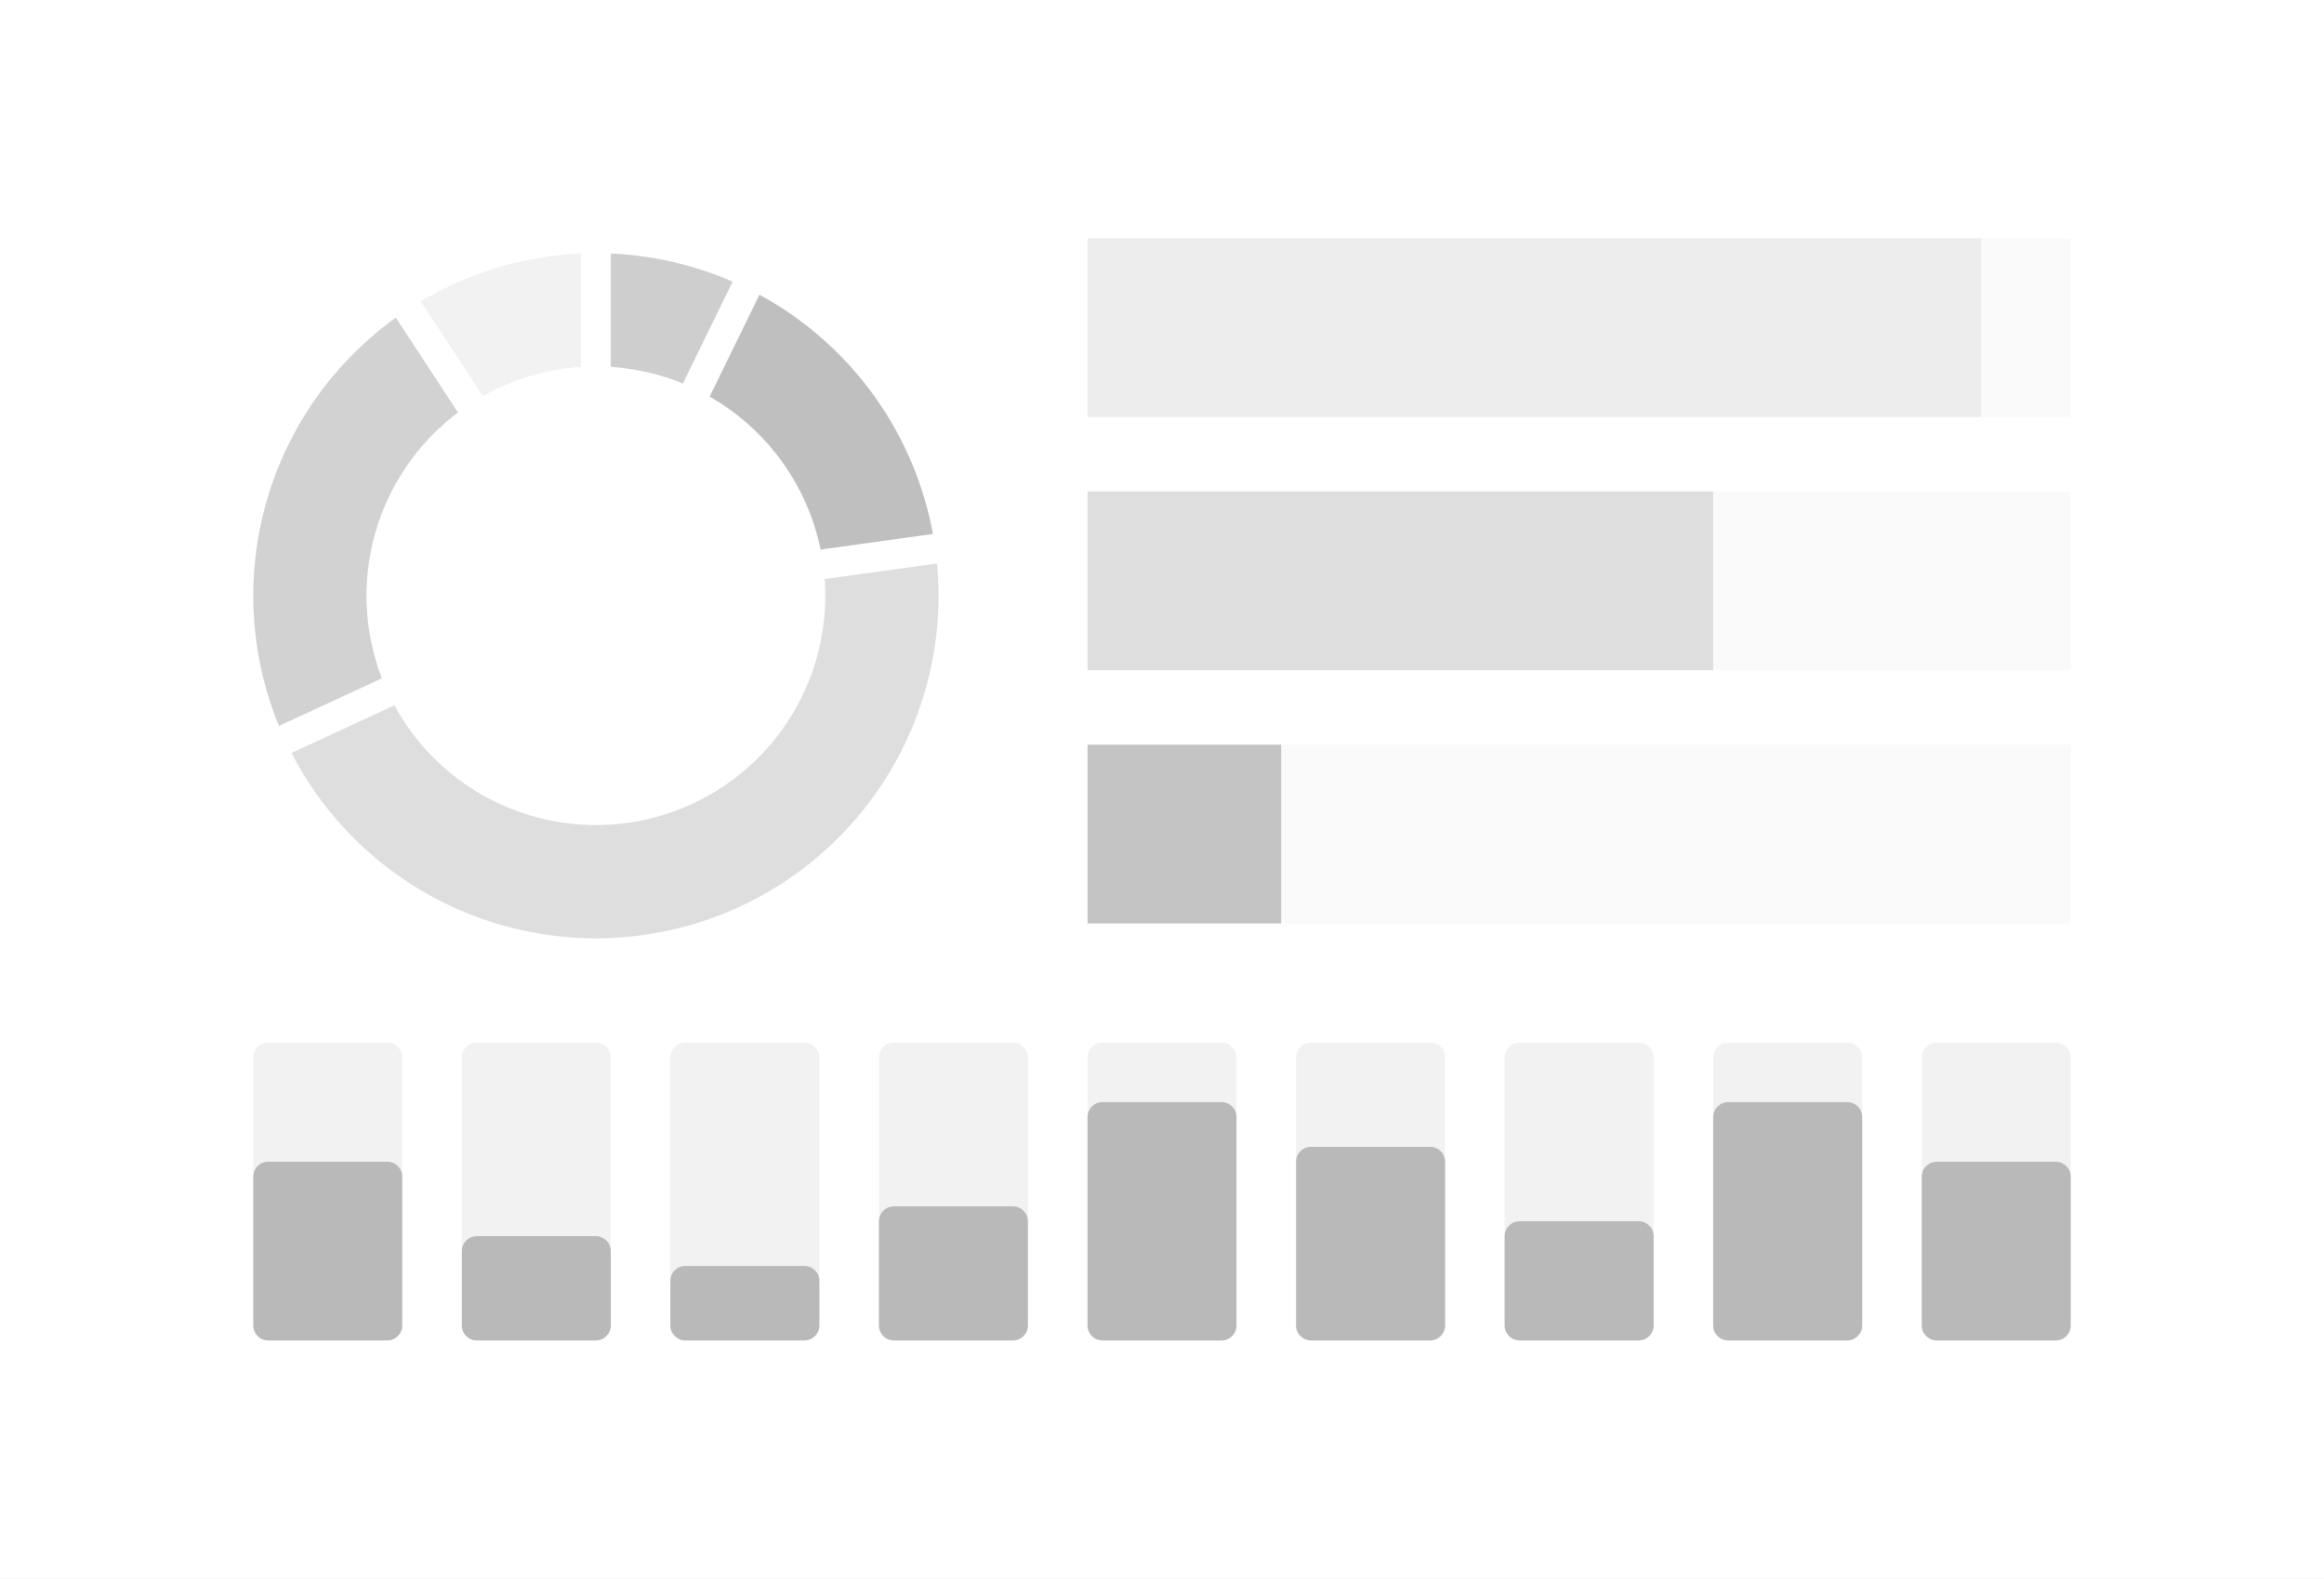
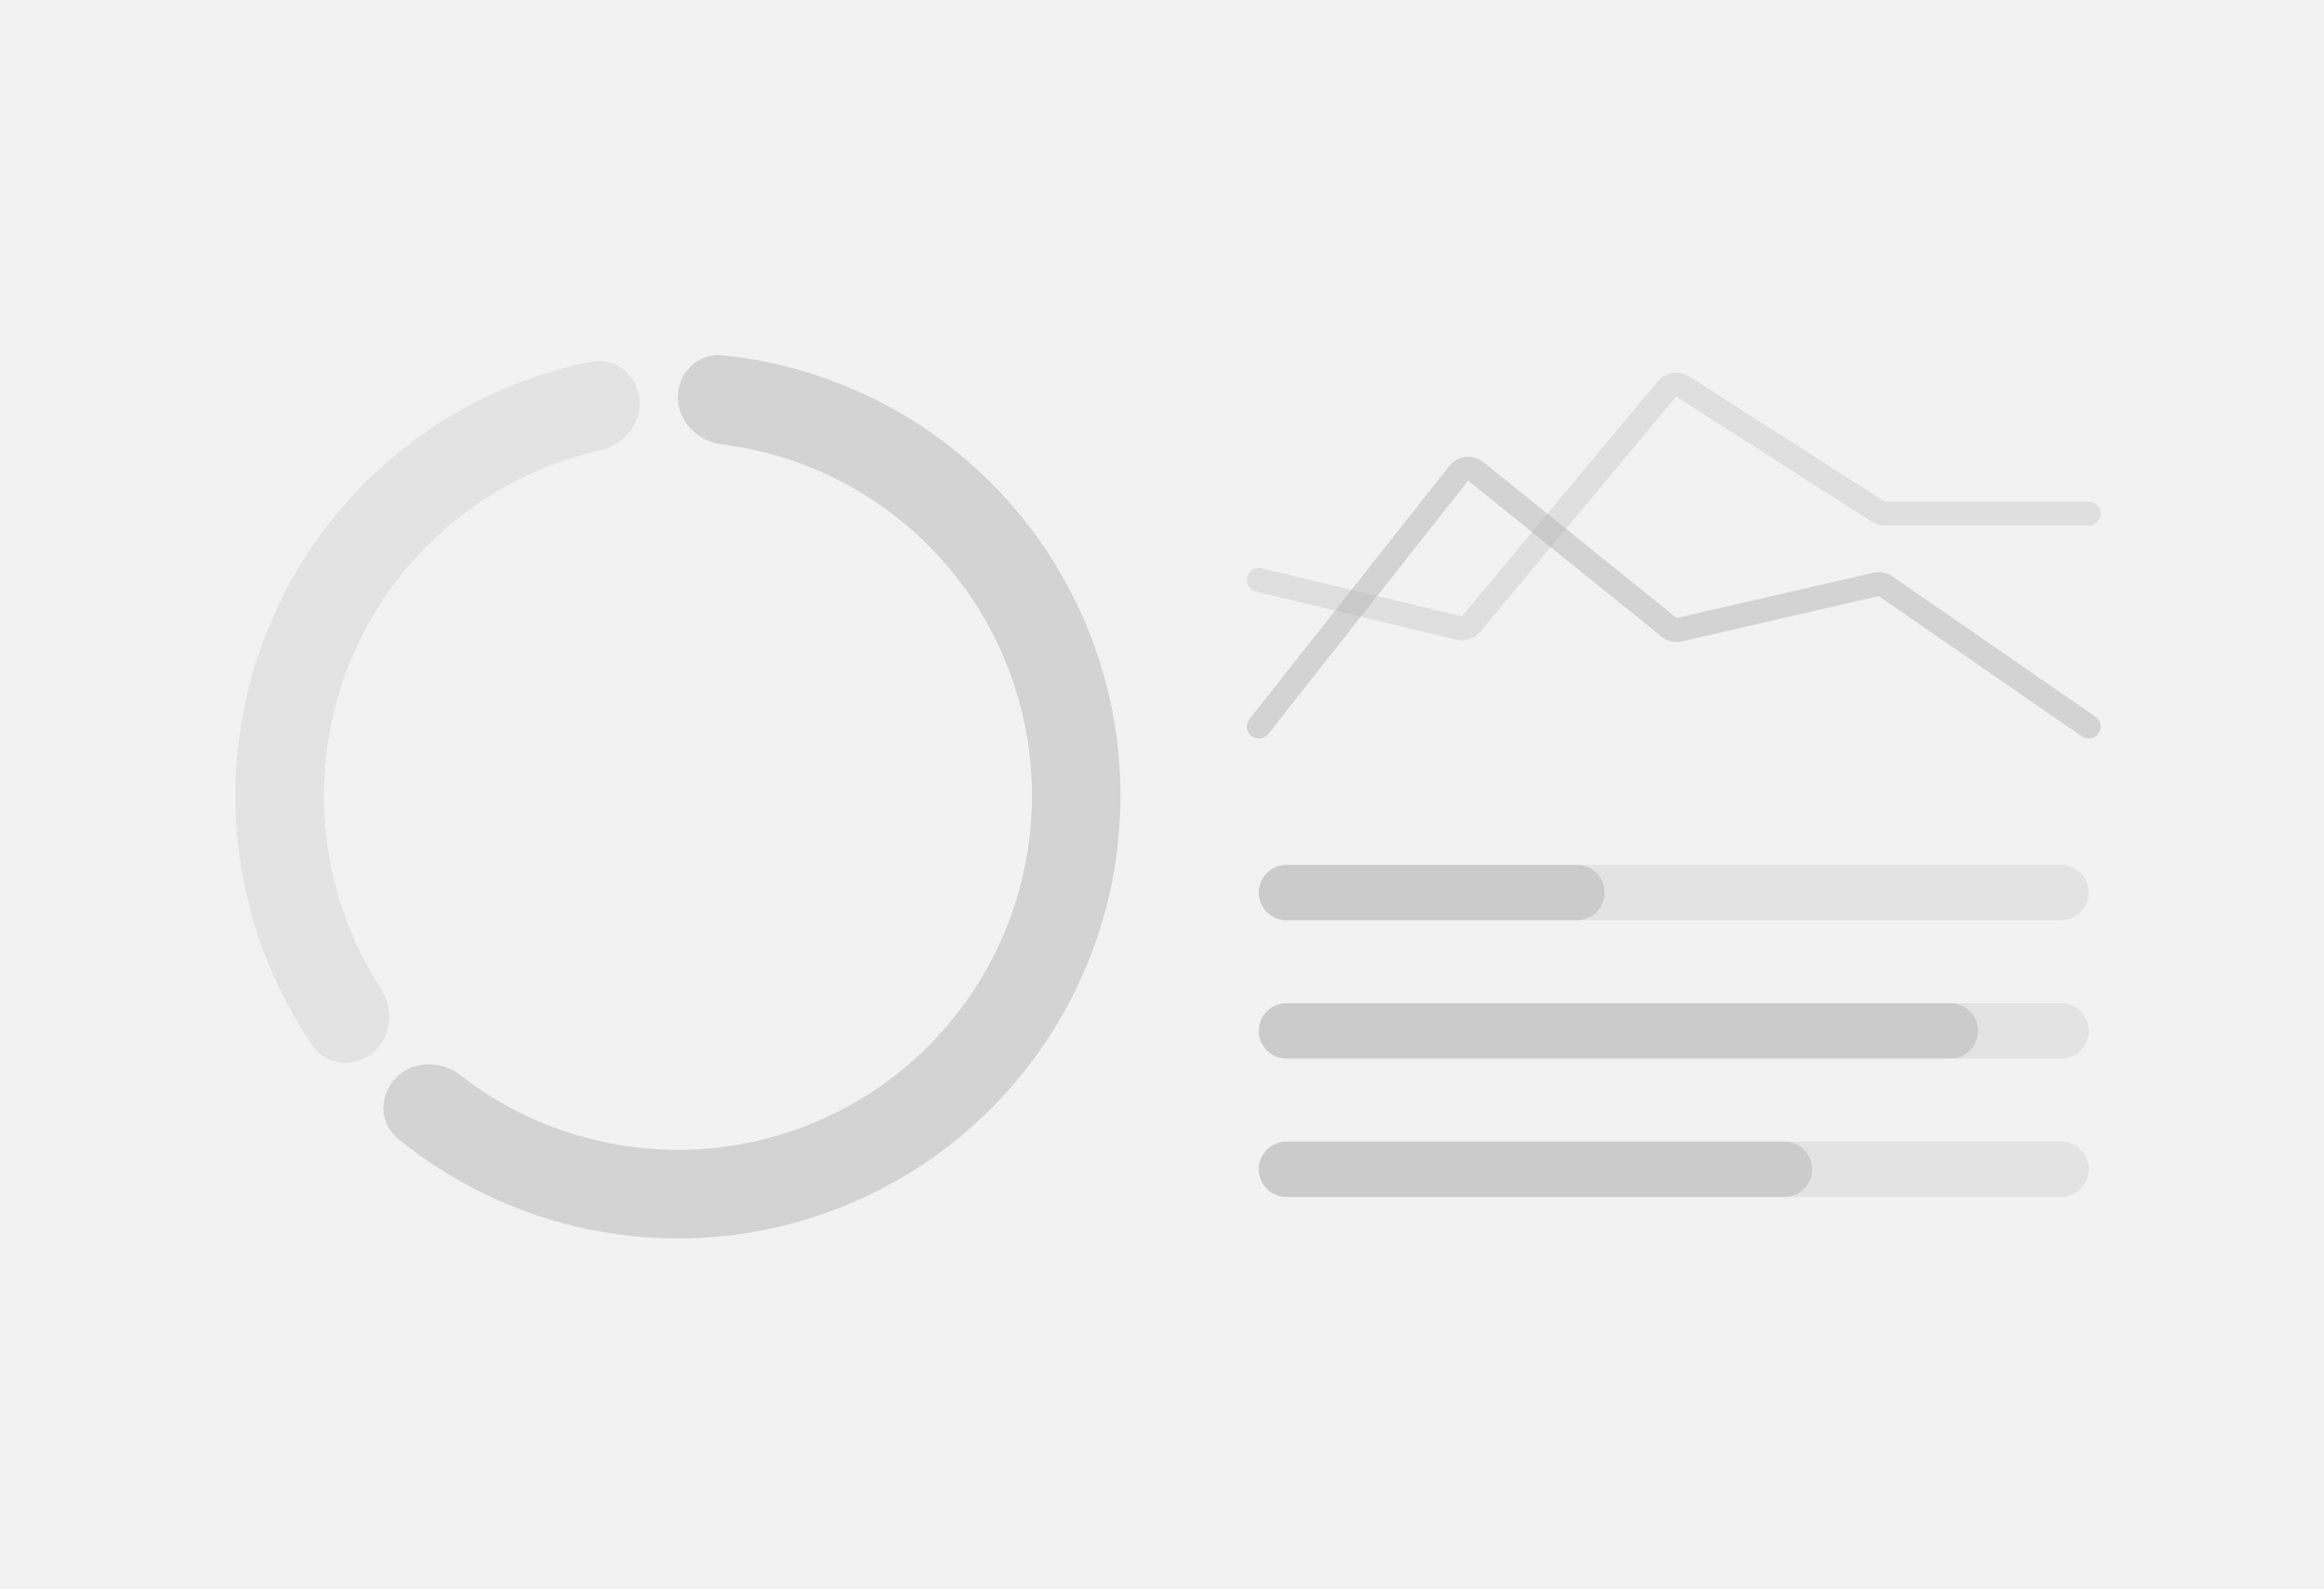
- <svg xmlns="http://www.w3.org/2000/svg" width="156" height="106" viewBox="0 0 156 106" fill="none">
-   <rect width="156" height="106" fill="white" />
-   <path d="M17 71C17 70.448 17.448 70 18 70H26C26.552 70 27 70.448 27 71V89C27 89.552 26.552 90 26 90H18C17.448 90 17 89.552 17 89V71Z" fill="#808080" fill-opacity="0.1" />
-   <path d="M17 79C17 78.448 17.448 78 18 78H26C26.552 78 27 78.448 27 79V89C27 89.552 26.552 90 26 90H18C17.448 90 17 89.552 17 89V79Z" fill="#808080" fill-opacity="0.5" />
-   <path d="M45 71C45 70.448 45.448 70 46 70H54C54.552 70 55 70.448 55 71V89C55 89.552 54.552 90 54 90H46C45.448 90 45 89.552 45 89V71Z" fill="#808080" fill-opacity="0.1" />
-   <path d="M59 71C59 70.448 59.448 70 60 70H68C68.552 70 69 70.448 69 71V89C69 89.552 68.552 90 68 90H60C59.448 90 59 89.552 59 89V71Z" fill="#808080" fill-opacity="0.1" />
-   <path d="M73 71C73 70.448 73.448 70 74 70H82C82.552 70 83 70.448 83 71V89C83 89.552 82.552 90 82 90H74C73.448 90 73 89.552 73 89V71Z" fill="#808080" fill-opacity="0.1" />
-   <path d="M87 71C87 70.448 87.448 70 88 70H96C96.552 70 97 70.448 97 71V89C97 89.552 96.552 90 96 90H88C87.448 90 87 89.552 87 89V71Z" fill="#808080" fill-opacity="0.1" />
-   <path d="M101 71C101 70.448 101.448 70 102 70H110C110.552 70 111 70.448 111 71V89C111 89.552 110.552 90 110 90H102C101.448 90 101 89.552 101 89V71Z" fill="#808080" fill-opacity="0.1" />
-   <path d="M115 71C115 70.448 115.448 70 116 70H124C124.552 70 125 70.448 125 71V89C125 89.552 124.552 90 124 90H116C115.448 90 115 89.552 115 89V71Z" fill="#808080" fill-opacity="0.1" />
-   <path d="M129 71C129 70.448 129.448 70 130 70H138C138.552 70 139 70.448 139 71V89C139 89.552 138.552 90 138 90H130C129.448 90 129 89.552 129 89V71Z" fill="#808080" fill-opacity="0.1" />
-   <path d="M31 71C31 70.448 31.448 70 32 70H40C40.552 70 41 70.448 41 71V89C41 89.552 40.552 90 40 90H32C31.448 90 31 89.552 31 89V71Z" fill="#808080" fill-opacity="0.1" />
-   <path d="M31 84C31 83.448 31.448 83 32 83H40C40.552 83 41 83.448 41 84V89C41 89.552 40.552 90 40 90H32C31.448 90 31 89.552 31 89V84Z" fill="#808080" fill-opacity="0.5" />
-   <path d="M45 86C45 85.448 45.448 85 46 85H54C54.552 85 55 85.448 55 86V89C55 89.552 54.552 90 54 90H46C45.448 90 45 89.552 45 89V86Z" fill="#808080" fill-opacity="0.5" />
-   <path d="M59 82C59 81.448 59.448 81 60 81H68C68.552 81 69 81.448 69 82V89C69 89.552 68.552 90 68 90H60C59.448 90 59 89.552 59 89V82Z" fill="#808080" fill-opacity="0.5" />
-   <path d="M73 75C73 74.448 73.448 74 74 74H82C82.552 74 83 74.448 83 75V89C83 89.552 82.552 90 82 90H74C73.448 90 73 89.552 73 89V75Z" fill="#808080" fill-opacity="0.5" />
-   <path d="M87 78C87 77.448 87.448 77 88 77H96C96.552 77 97 77.448 97 78V89C97 89.552 96.552 90 96 90H88C87.448 90 87 89.552 87 89V78Z" fill="#808080" fill-opacity="0.5" />
-   <path d="M101 83C101 82.448 101.448 82 102 82H110C110.552 82 111 82.448 111 83V89C111 89.552 110.552 90 110 90H102C101.448 90 101 89.552 101 89V83Z" fill="#808080" fill-opacity="0.5" />
-   <path d="M115 75C115 74.448 115.448 74 116 74H124C124.552 74 125 74.448 125 75V89C125 89.552 124.552 90 124 90H116C115.448 90 115 89.552 115 89V75Z" fill="#808080" fill-opacity="0.5" />
-   <path d="M129 79C129 78.448 129.448 78 130 78H138C138.552 78 139 78.448 139 79V89C139 89.552 138.552 90 138 90H130C129.448 90 129 89.552 129 89V79Z" fill="#808080" fill-opacity="0.5" />
-   <path d="M40 16C43.661 16 47.273 16.837 50.56 18.448L46.335 27.07C44.363 26.104 42.196 25.601 40 25.601L40 16Z" fill="#808080" fill-opacity="0.38" />
-   <path fill-rule="evenodd" clip-rule="evenodd" d="M39 26.601L39 15L40 15C43.813 15 47.576 15.872 51 17.55L51.898 17.99L46.793 28.408L45.895 27.968C44.06 27.069 42.044 26.601 40 26.601L39 26.601ZM41 24.634C42.672 24.742 44.314 25.123 45.863 25.761L49.212 18.925C46.616 17.79 43.831 17.145 41 17.022L41 24.634Z" fill="white" />
-   <path d="M63.791 36.842C63.27 32.917 61.786 29.182 59.472 25.97C57.157 22.758 54.084 20.168 50.526 18.432L46.315 27.06C48.45 28.102 50.293 29.656 51.682 31.583C53.071 33.51 53.961 35.751 54.273 38.105L63.791 36.842Z" fill="#808080" fill-opacity="0.5" />
-   <path fill-rule="evenodd" clip-rule="evenodd" d="M44.978 27.52L50.066 17.094L50.965 17.533C54.671 19.341 57.873 22.039 60.283 25.385C62.694 28.731 64.24 32.622 64.783 36.71L64.914 37.701L53.414 39.228L53.282 38.237C52.992 36.046 52.163 33.96 50.871 32.167C49.579 30.374 47.863 28.928 45.877 27.959L44.978 27.52ZM47.638 26.629C49.547 27.719 51.204 29.208 52.494 30.998C53.783 32.788 54.671 34.831 55.101 36.986L62.647 35.985C62.044 32.586 60.684 29.362 58.661 26.554C56.638 23.747 54.01 21.436 50.977 19.788L47.638 26.629Z" fill="white" />
-   <path d="M18.168 49.968C20.562 55.211 24.762 59.417 30.002 61.818C35.241 64.219 41.169 64.655 46.703 63.045C52.237 61.435 57.007 57.888 60.141 53.051C63.275 48.214 64.564 42.411 63.772 36.702L54.262 38.022C54.737 41.447 53.964 44.928 52.084 47.83C50.203 50.732 47.342 52.86 44.022 53.826C40.702 54.791 37.145 54.53 34.001 53.09C30.858 51.649 28.338 49.126 26.902 45.98L18.168 49.968Z" fill="#808080" fill-opacity="0.26" />
-   <path fill-rule="evenodd" clip-rule="evenodd" d="M16.843 49.474L27.396 44.655L27.812 45.565C29.148 48.492 31.493 50.84 34.418 52.181C37.343 53.521 40.653 53.764 43.743 52.865C46.832 51.967 49.495 49.986 51.245 47.286C52.995 44.586 53.714 41.346 53.272 38.159L53.135 37.169L64.626 35.575L64.763 36.565C65.588 42.511 64.245 48.556 60.981 53.595C57.716 58.633 52.748 62.328 46.983 64.005C41.218 65.682 35.043 65.228 29.585 62.727C24.128 60.226 19.752 55.845 17.259 50.384L16.843 49.474ZM19.513 50.453C21.863 55.059 25.701 58.747 30.419 60.909C35.44 63.21 41.121 63.627 46.424 62.085C51.728 60.542 56.299 57.142 59.302 52.507C62.124 48.152 63.385 42.98 62.898 37.833L55.358 38.879C55.602 42.215 54.752 45.551 52.923 48.374C50.912 51.477 47.852 53.753 44.301 54.786C40.751 55.819 36.947 55.539 33.585 53.999C30.527 52.598 28.021 50.238 26.437 47.292L19.513 50.453Z" fill="white" />
-   <path d="M18.218 50.078C15.781 44.811 15.336 38.839 16.963 33.268C18.591 27.698 22.182 22.906 27.072 19.779L32.244 27.869C29.31 29.744 27.156 32.619 26.179 35.961C25.203 39.303 25.47 42.886 26.932 46.046L18.218 50.078Z" fill="#808080" fill-opacity="0.35" />
-   <path fill-rule="evenodd" clip-rule="evenodd" d="M18.726 48.741L25.634 45.545C24.42 42.4 24.269 38.934 25.219 35.681C26.17 32.428 28.164 29.589 30.88 27.592L26.78 21.179C22.518 24.173 19.39 28.531 17.923 33.549C16.457 38.567 16.746 43.924 18.726 48.741ZM17.311 50.498C14.772 45.011 14.308 38.791 16.003 32.988C17.699 27.185 21.44 22.194 26.533 18.937L27.376 18.398L33.625 28.173L32.782 28.711C30.053 30.457 28.048 33.132 27.139 36.242C26.23 39.352 26.479 42.686 27.84 45.626L28.26 46.534L17.731 51.405L17.311 50.498Z" fill="white" />
-   <path d="M40 16C35.327 16 30.755 17.364 26.846 19.926L32.108 27.956C34.453 26.42 37.196 25.601 40 25.601L40 16Z" fill="#808080" fill-opacity="0.1" />
-   <path fill-rule="evenodd" clip-rule="evenodd" d="M25.462 19.637L26.298 19.089C30.37 16.421 35.132 15 40 15L41 15L41 26.601L40 26.601C37.391 26.601 34.839 27.363 32.657 28.793L31.82 29.341L25.462 19.637ZM32.415 26.599C34.434 25.456 36.685 24.784 39 24.634L39 17.022C35.204 17.187 31.508 18.29 28.243 20.232L32.415 26.599Z" fill="white" />
-   <path d="M73 16H139V28H73V16Z" fill="#CFCFCF" fill-opacity="0.1" />
-   <path d="M73 16H133V28H73V16Z" fill="#808080" fill-opacity="0.1" />
-   <path d="M73 33H139V45H73V33Z" fill="#CFCFCF" fill-opacity="0.1" />
-   <path d="M73 33H115V45H73V33Z" fill="#808080" fill-opacity="0.23" />
-   <path d="M73 50H139V62H73V50Z" fill="#CFCFCF" fill-opacity="0.1" />
-   <path d="M73 50H86V62H73V50Z" fill="#808080" fill-opacity="0.44" />
+ <svg xmlns="http://www.w3.org/2000/svg" width="790" height="540" viewBox="0 0 790 540" fill="none">
+   <rect width="790" height="540" fill="#F2F2F2" />
+   <path opacity="0.5" d="M230.448 135.045C230.448 126.736 237.2 119.922 245.468 120.752C264.986 122.71 283.983 128.472 301.368 137.765C323.188 149.428 341.795 166.292 355.54 186.863C369.286 207.435 377.746 231.079 380.171 255.701C382.596 280.323 378.911 305.164 369.443 328.022C359.975 350.88 345.016 371.05 325.891 386.745C306.766 402.441 284.065 413.178 259.799 418.005C235.533 422.831 210.451 421.599 186.775 414.417C167.911 408.695 150.404 399.336 135.217 386.92C128.785 381.66 128.828 372.067 134.703 366.192C140.579 360.317 150.054 360.404 156.616 365.501C168.208 374.504 181.383 381.338 195.51 385.623C214.45 391.369 234.516 392.355 253.928 388.493C273.341 384.632 291.502 376.042 306.802 363.486C322.102 350.929 334.07 334.793 341.644 316.507C349.219 298.22 352.166 278.348 350.226 258.651C348.286 238.953 341.518 220.038 330.522 203.58C319.526 187.123 304.64 173.632 287.184 164.301C274.165 157.343 260.016 152.859 245.454 151.029C237.209 149.993 230.448 143.354 230.448 135.045Z" fill="#B3B3B3" />
+   <path d="M126.879 357.668C120.523 363.021 110.962 362.245 106.271 355.387C93.698 337.006 85.326 316.007 81.837 293.886C77.564 266.796 80.778 239.054 91.13 213.658C101.482 188.262 118.579 166.179 140.572 149.796C158.531 136.418 179.198 127.256 201.038 122.903C209.186 121.278 216.565 127.408 217.368 135.678C218.171 143.948 212.082 151.209 203.976 153.037C187.592 156.731 172.105 163.827 158.547 173.926C140.952 187.033 127.275 204.699 118.993 225.016C110.712 245.333 108.141 267.527 111.559 289.198C114.193 305.898 120.306 321.799 129.439 335.894C133.957 342.868 133.234 352.316 126.879 357.668Z" fill="#E3E3E3" />
+   <rect x="427.91" y="293.955" width="282.09" height="18.806" rx="9.403" fill="#E3E3E3" />
+   <rect opacity="0.5" x="427.91" y="293.955" width="117.537" height="18.806" rx="9.403" fill="#B3B3B3" />
+   <rect x="427.91" y="340.971" width="282.09" height="18.806" rx="9.403" fill="#E3E3E3" />
+   <rect opacity="0.5" x="427.91" y="340.971" width="244.478" height="18.806" rx="9.403" fill="#B3B3B3" />
+   <rect x="427.91" y="387.986" width="282.09" height="18.806" rx="9.403" fill="#E3E3E3" />
+   <rect opacity="0.5" x="427.91" y="387.986" width="188.06" height="18.806" rx="9.403" fill="#B3B3B3" />
+   <path opacity="0.3" d="M427.91 197.105L495.975 213.441C497.48 213.802 499.059 213.278 500.05 212.089L566.658 132.159C567.97 130.584 570.249 130.232 571.976 131.337L638.474 173.896C639.129 174.315 639.89 174.538 640.667 174.538H709.999" stroke="#B3B3B3" stroke-width="8.136" stroke-linecap="round" />
+   <path opacity="0.5" d="M427.91 246.941L495.886 160.838C497.288 159.062 499.87 158.771 501.631 160.191L567.415 213.217C568.387 214 569.665 214.294 570.881 214.014L637.728 198.619C638.842 198.362 640.013 198.586 640.953 199.236L709.999 246.941" stroke="#B3B3B3" stroke-width="8.136" stroke-linecap="round" />
</svg>
